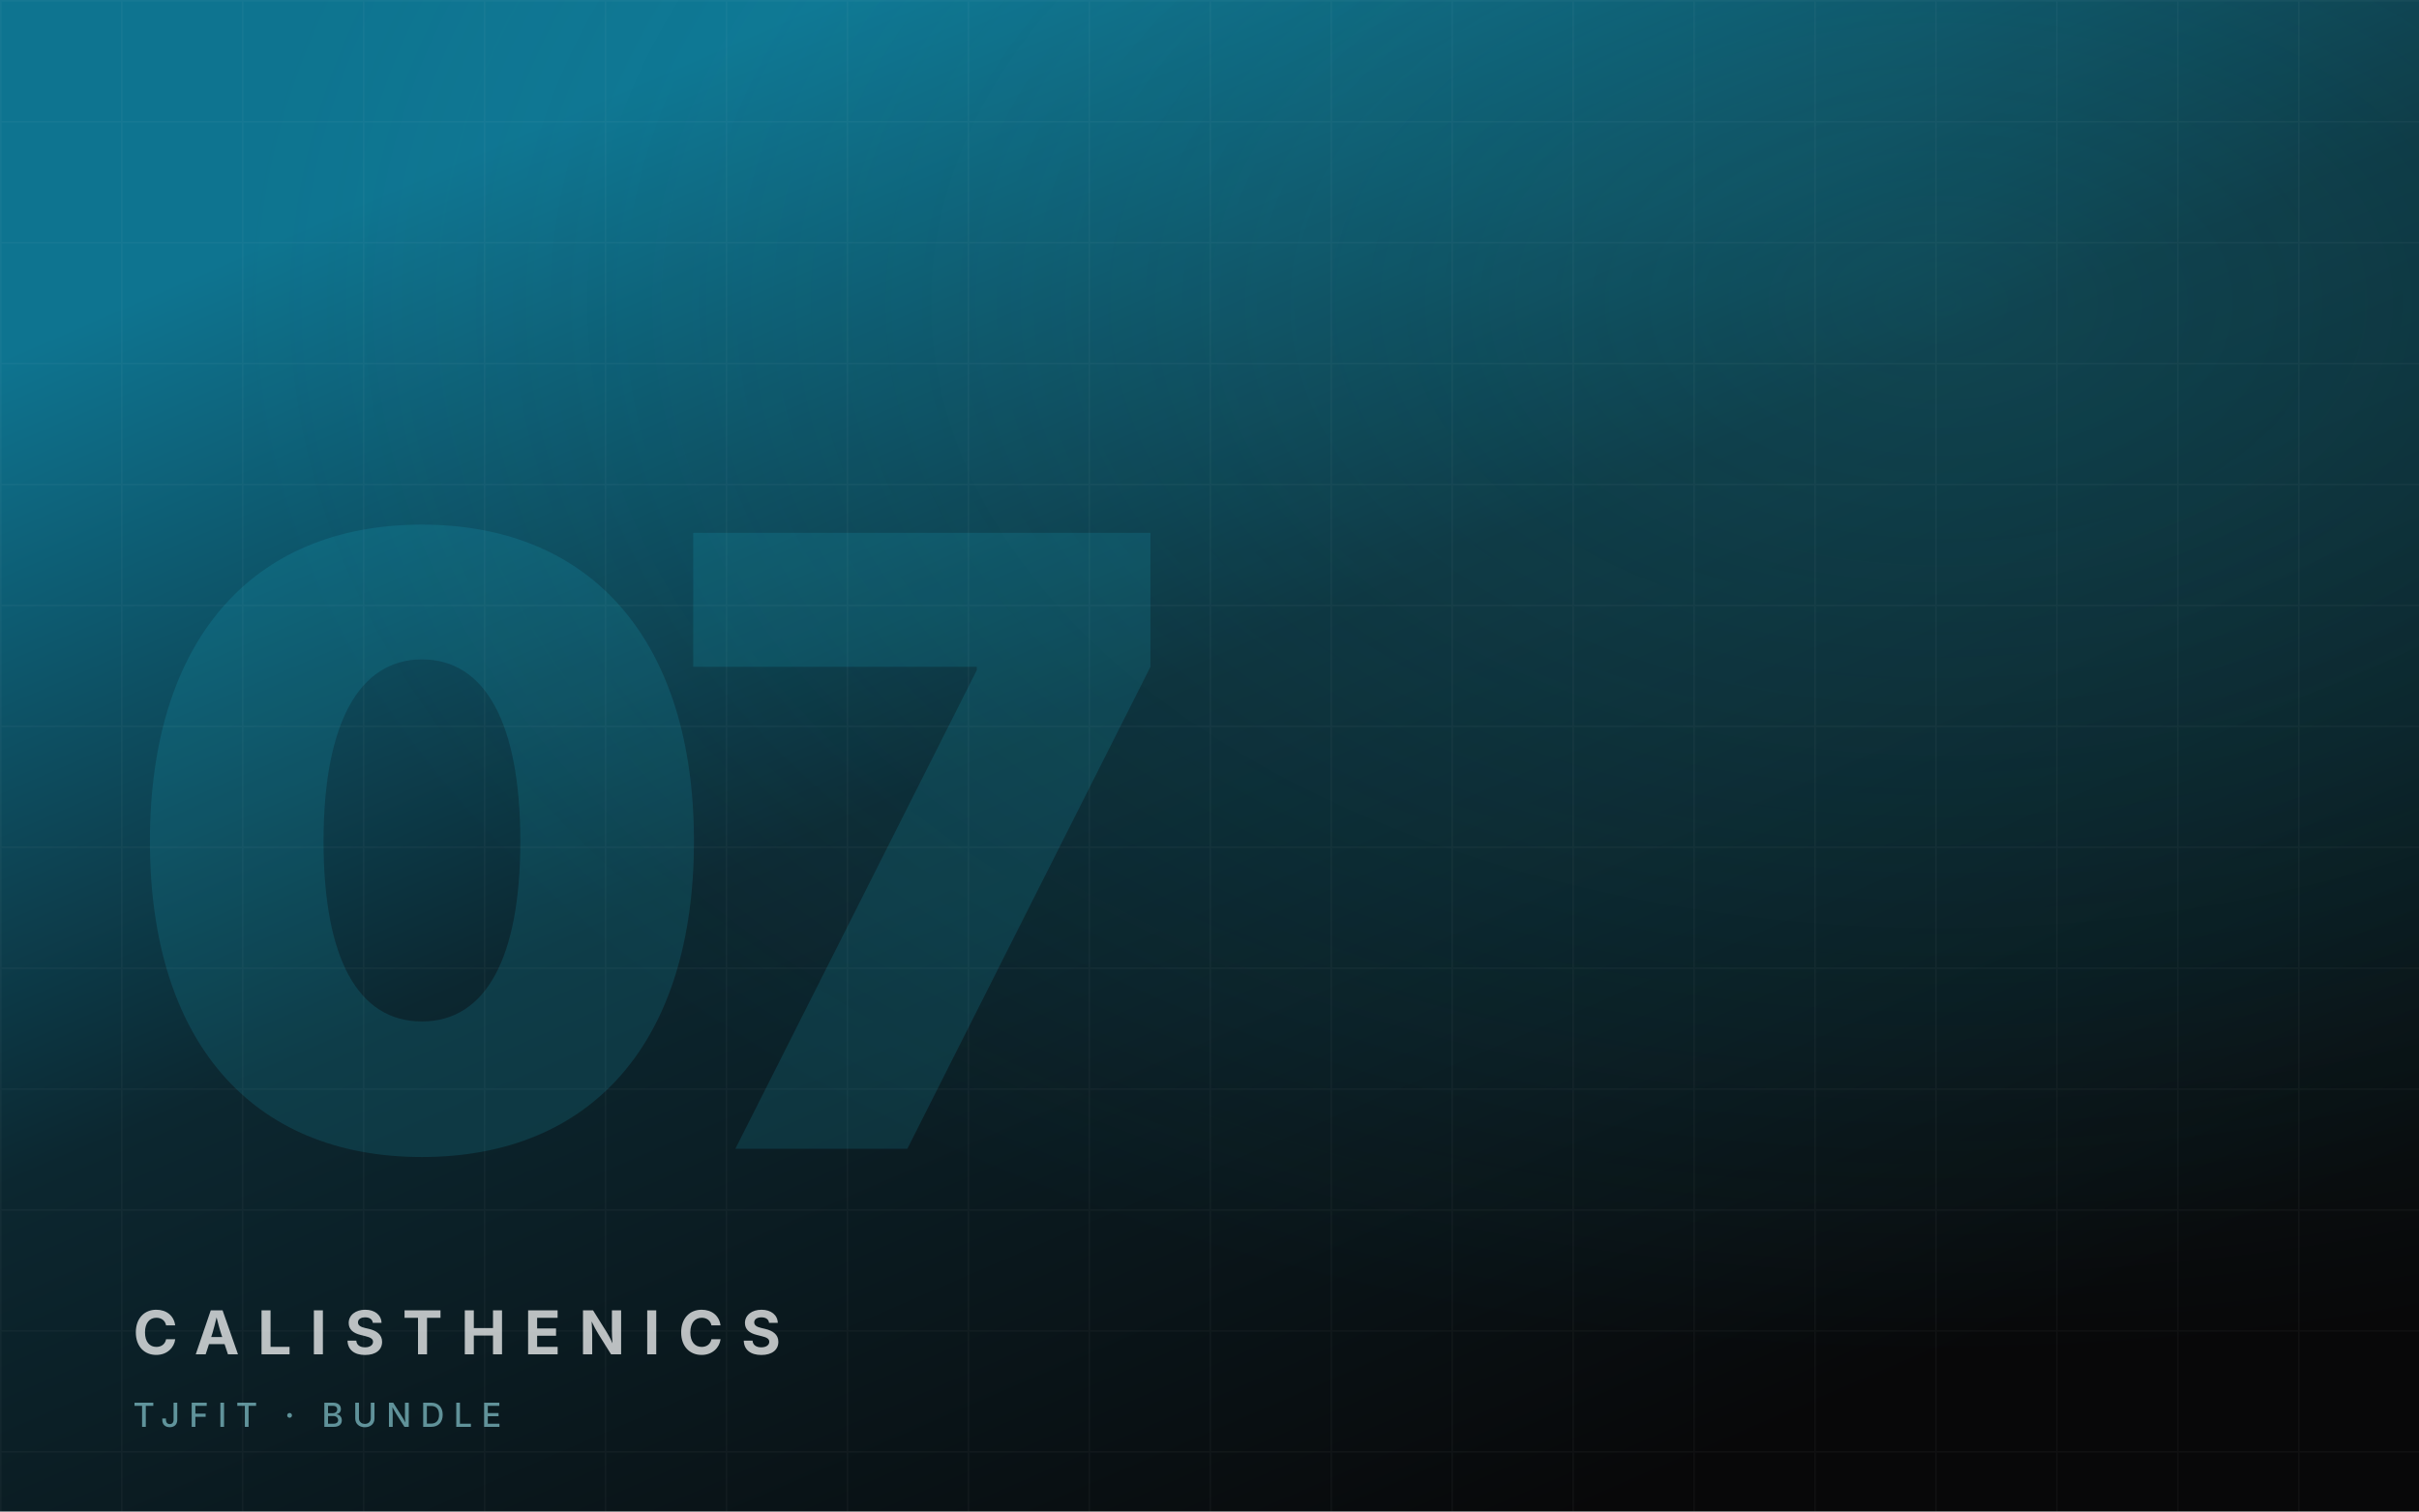
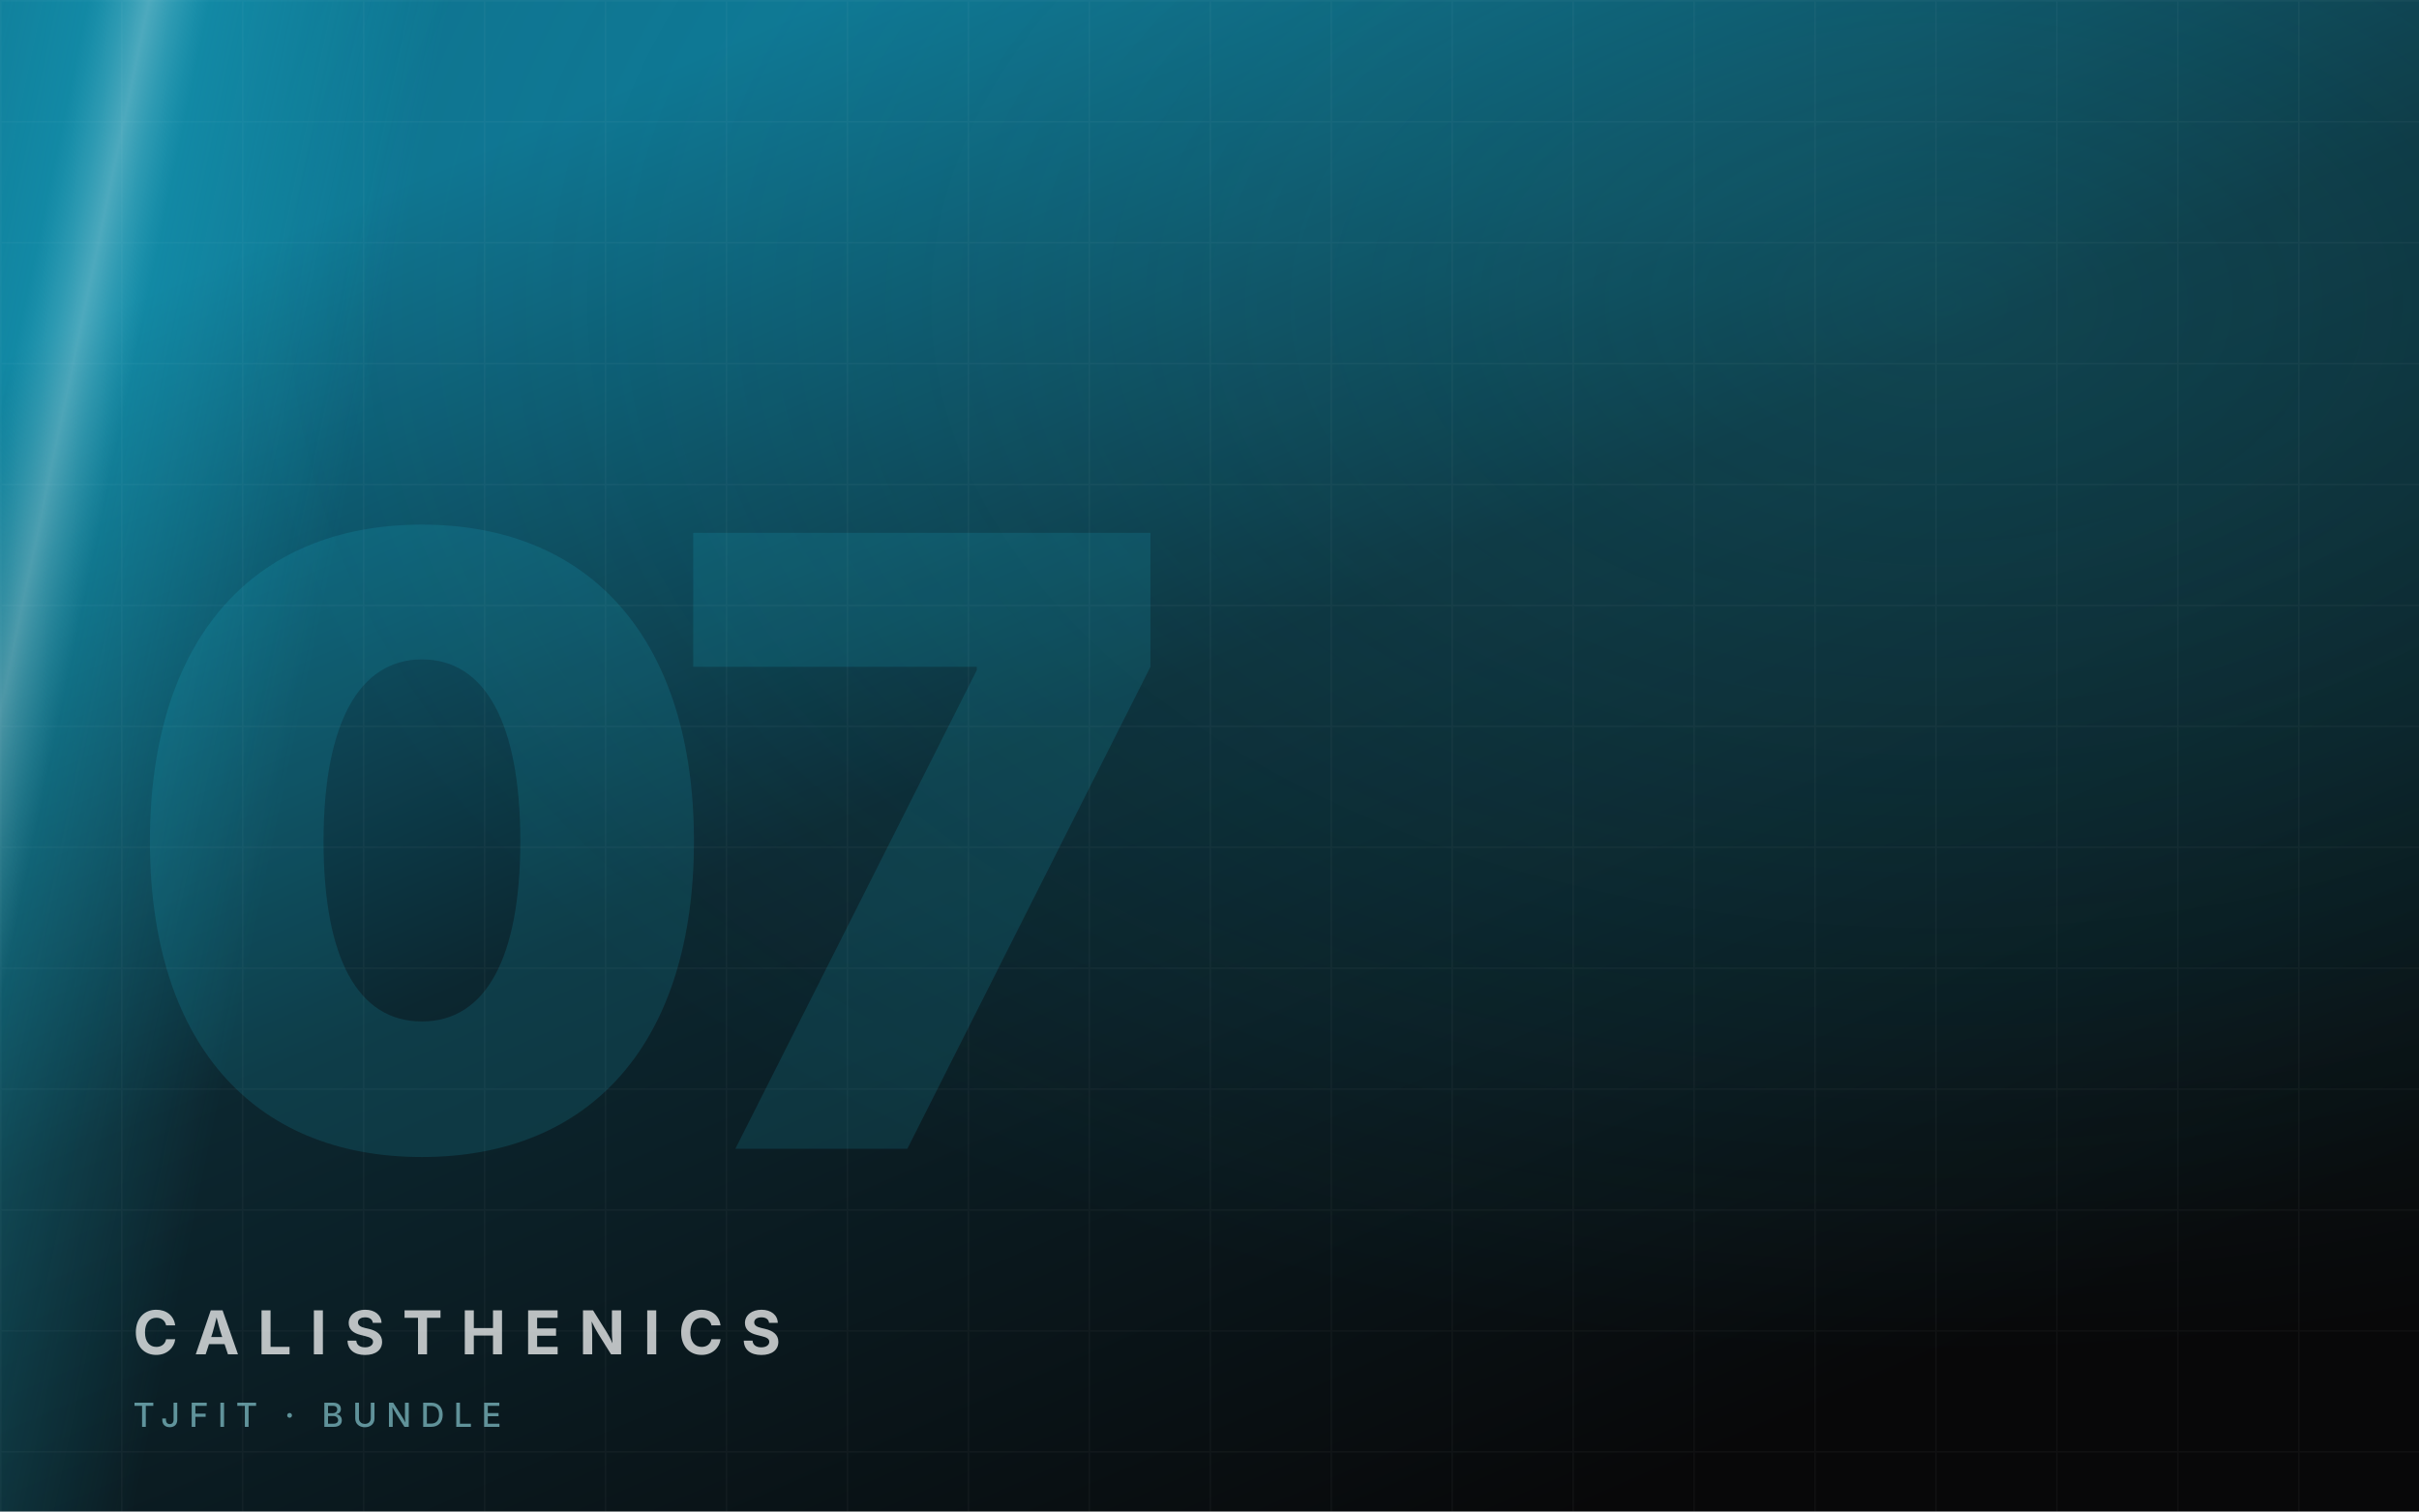
<svg xmlns="http://www.w3.org/2000/svg" viewBox="0 0 800 500" preserveAspectRatio="xMidYMid slice">
+   <style>
+     @keyframes tj-bundle-beam { 0% { transform: translateX(-1100px); } 100% { transform: translateX(2200px); } }
+     @keyframes tj-bundle-numeral { 0%, 100% { opacity: 0.13; } 50% { opacity: 0.20; } }
+     .tj-beam { animation: tj-bundle-beam 9s linear 0.9s infinite; }
+     .tj-numeral { animation: tj-bundle-numeral 4.5s ease-in-out infinite; }
+     @media (prefers-reduced-motion: reduce) {
+       .tj-beam, .tj-numeral { animation: none; }
+       .tj-beam { display: none; }
+     }
+   </style>
  <defs>
    <linearGradient id="g" x1="0.787" y1="0.910" x2="0.213" y2="0.090">
      <stop offset="0" stop-color="#080809" />
      <stop offset="0.55" stop-color="#0c2730" />
      <stop offset="1" stop-color="#0e7490" />
    </linearGradient>
    <radialGradient id="glow" cx="0.8" cy="0.2" r="0.7">
      <stop offset="0" stop-color="rgba(34,211,238,0.18)" />
      <stop offset="1" stop-color="rgba(34,211,238,0)" />
    </radialGradient>
+     <linearGradient id="beam" x1="0" y1="0" x2="1" y2="0">
+       <stop offset="0" stop-color="rgba(34,211,238,0)" />
+       <stop offset="0.4" stop-color="rgba(34,211,238,0.22)" />
+       <stop offset="0.5" stop-color="rgba(165,243,252,0.42)" />
+       <stop offset="0.6" stop-color="rgba(34,211,238,0.22)" />
+       <stop offset="1" stop-color="rgba(34,211,238,0)" />
+     </linearGradient>
    <pattern id="grid" width="40" height="40" patternUnits="userSpaceOnUse">
      <path d="M 40 0 L 0 0 0 40" fill="none" stroke="rgba(255,255,255,0.035)" stroke-width="1" />
    </pattern>
  </defs>
  <rect width="800" height="500" fill="url(#g)" />
  <rect width="800" height="500" fill="url(#glow)" />
  <rect width="800" height="500" fill="url(#grid)" />
-   <text x="40" y="380" font-family="system-ui,-apple-system,sans-serif" font-weight="900" font-size="280" fill="rgba(34,211,238,0.13)" letter-spacing="-12">07</text>
+   <g class="tj-beam" transform="skewX(-12)">
+     <rect x="-50" y="0" width="200" height="500" fill="url(#beam)" />
+   </g>
+   <text class="tj-numeral" x="40" y="380" font-family="system-ui,-apple-system,sans-serif" font-weight="900" font-size="280" fill="rgba(34,211,238,0.13)" letter-spacing="-12">07</text>
  <text x="44" y="448" font-family="system-ui,-apple-system,sans-serif" font-weight="700" font-size="20" fill="rgba(255,255,255,0.72)" letter-spacing="6">CALISTHENICS</text>
  <text x="44" y="472" font-family="system-ui,-apple-system,sans-serif" font-weight="500" font-size="11" fill="rgba(165,243,252,0.55)" letter-spacing="3">TJFIT · BUNDLE</text>
</svg>
